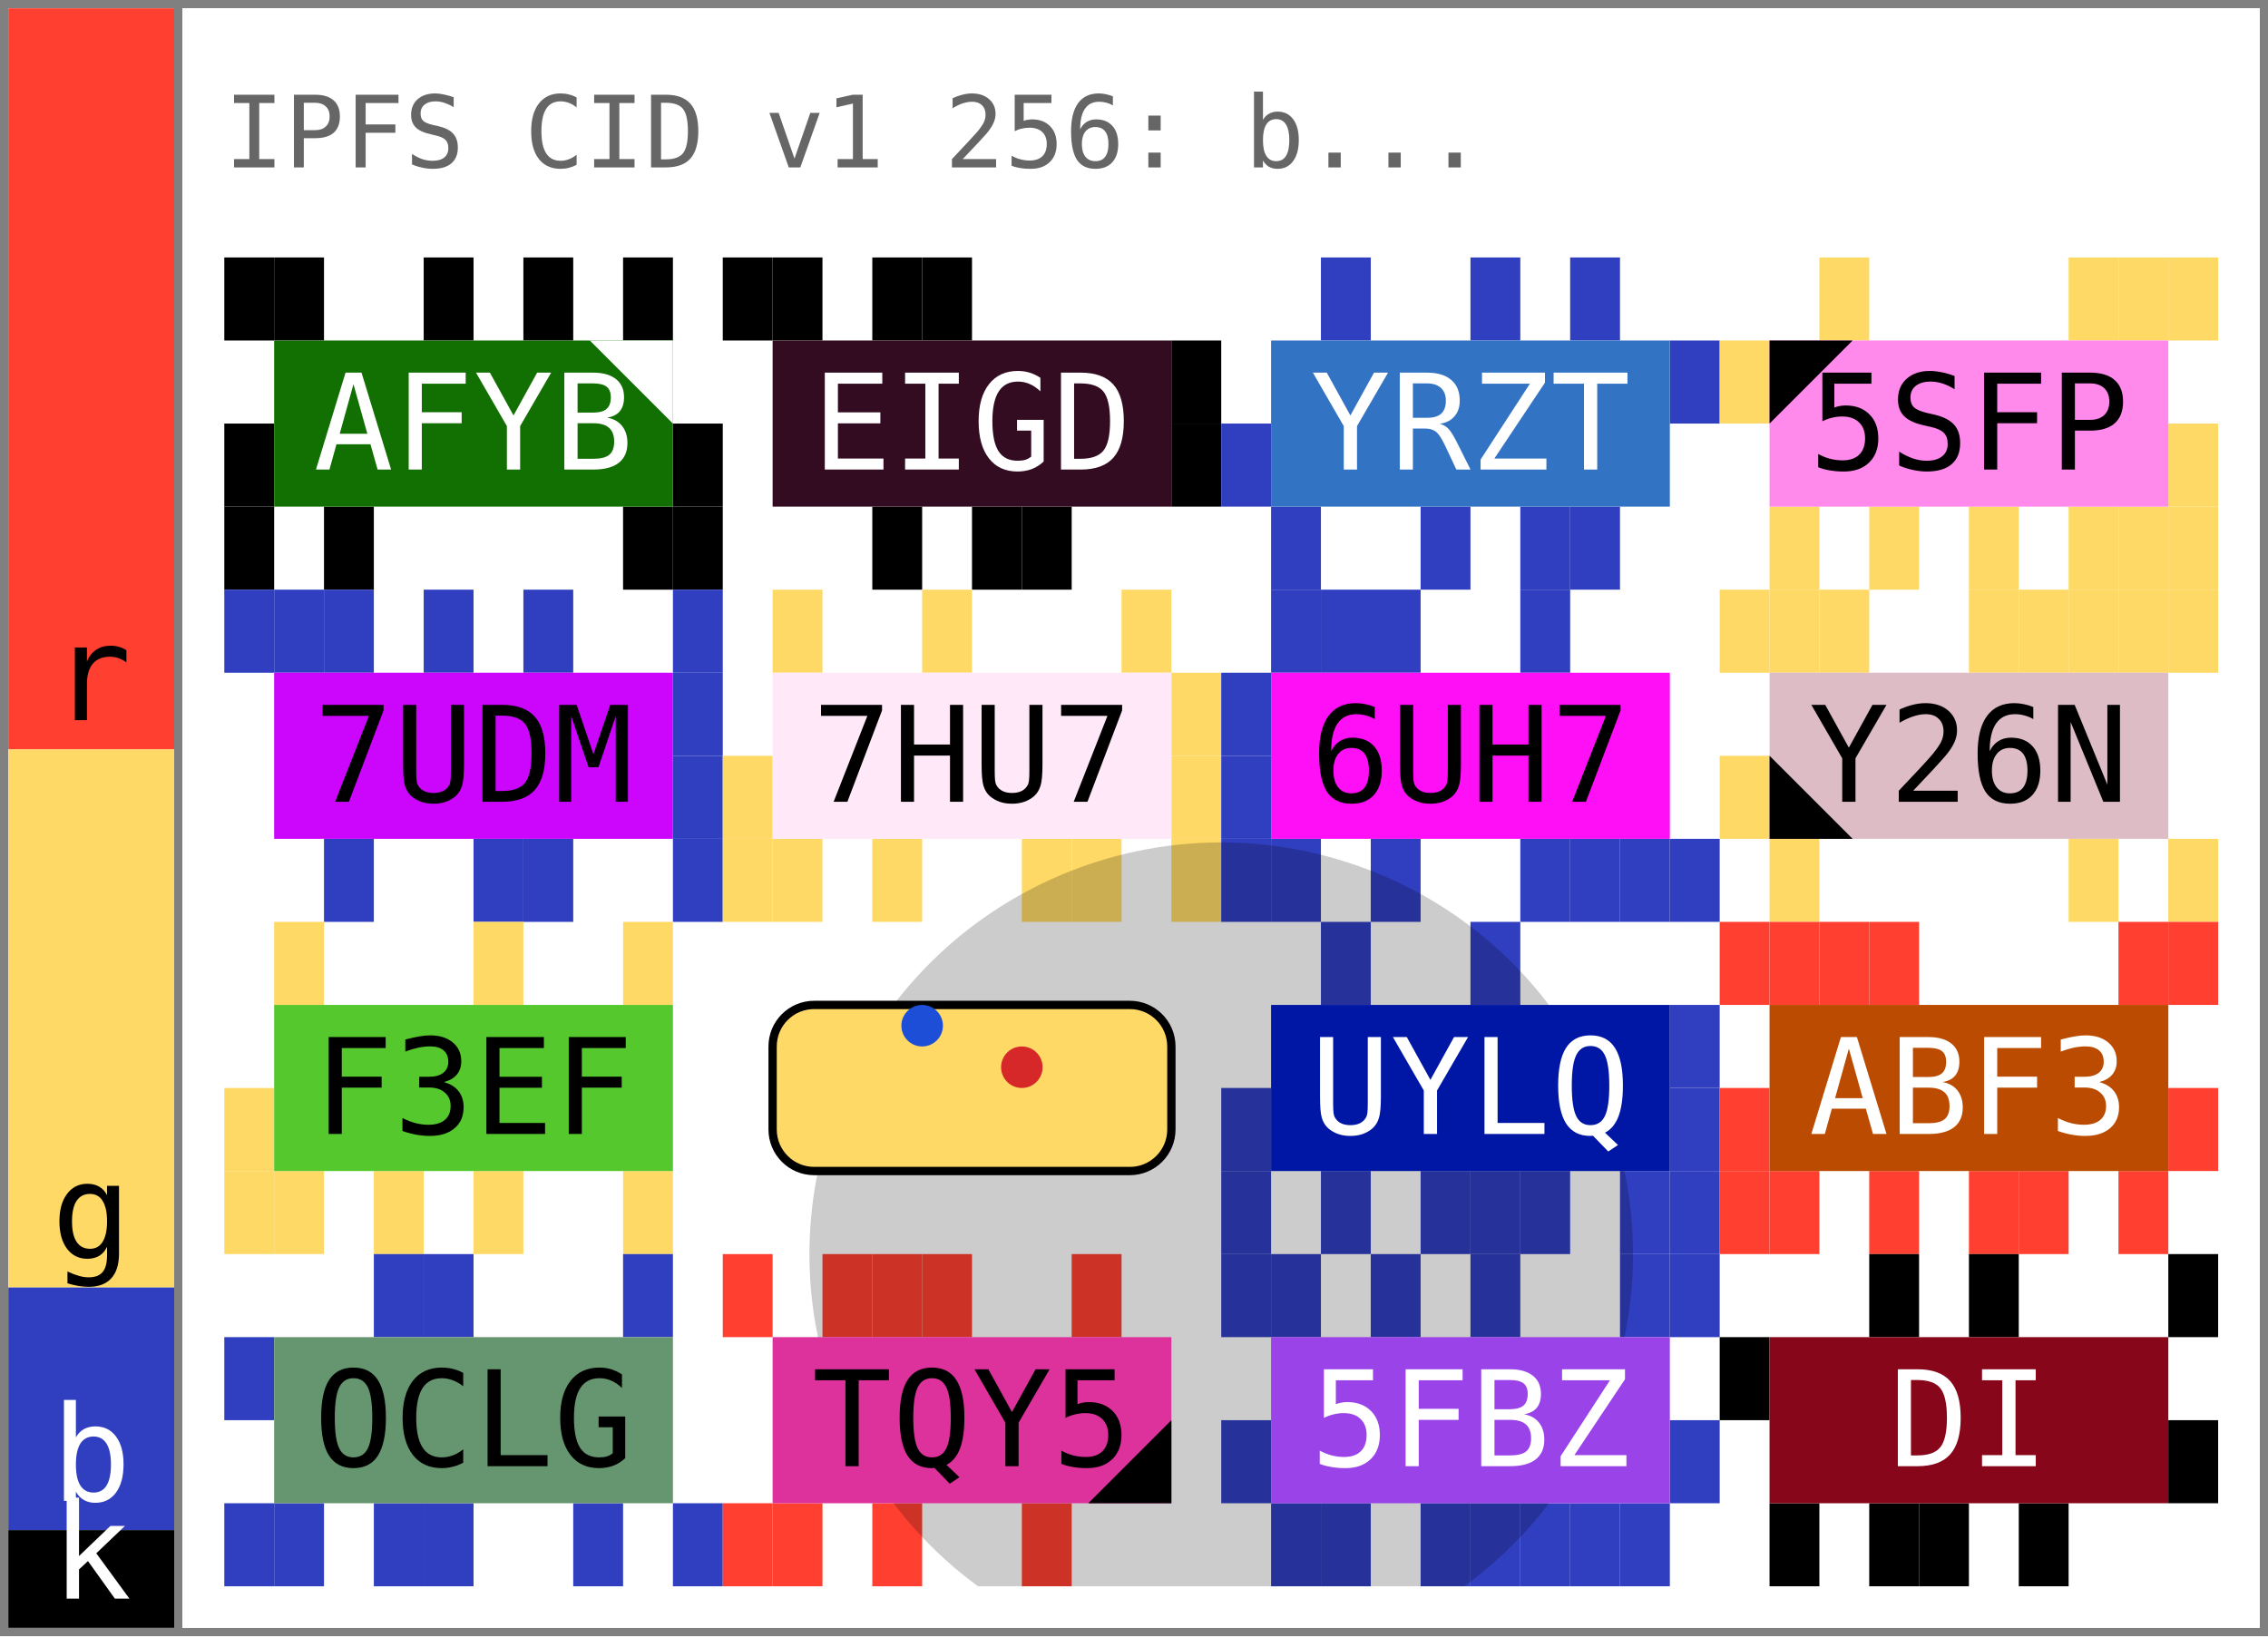
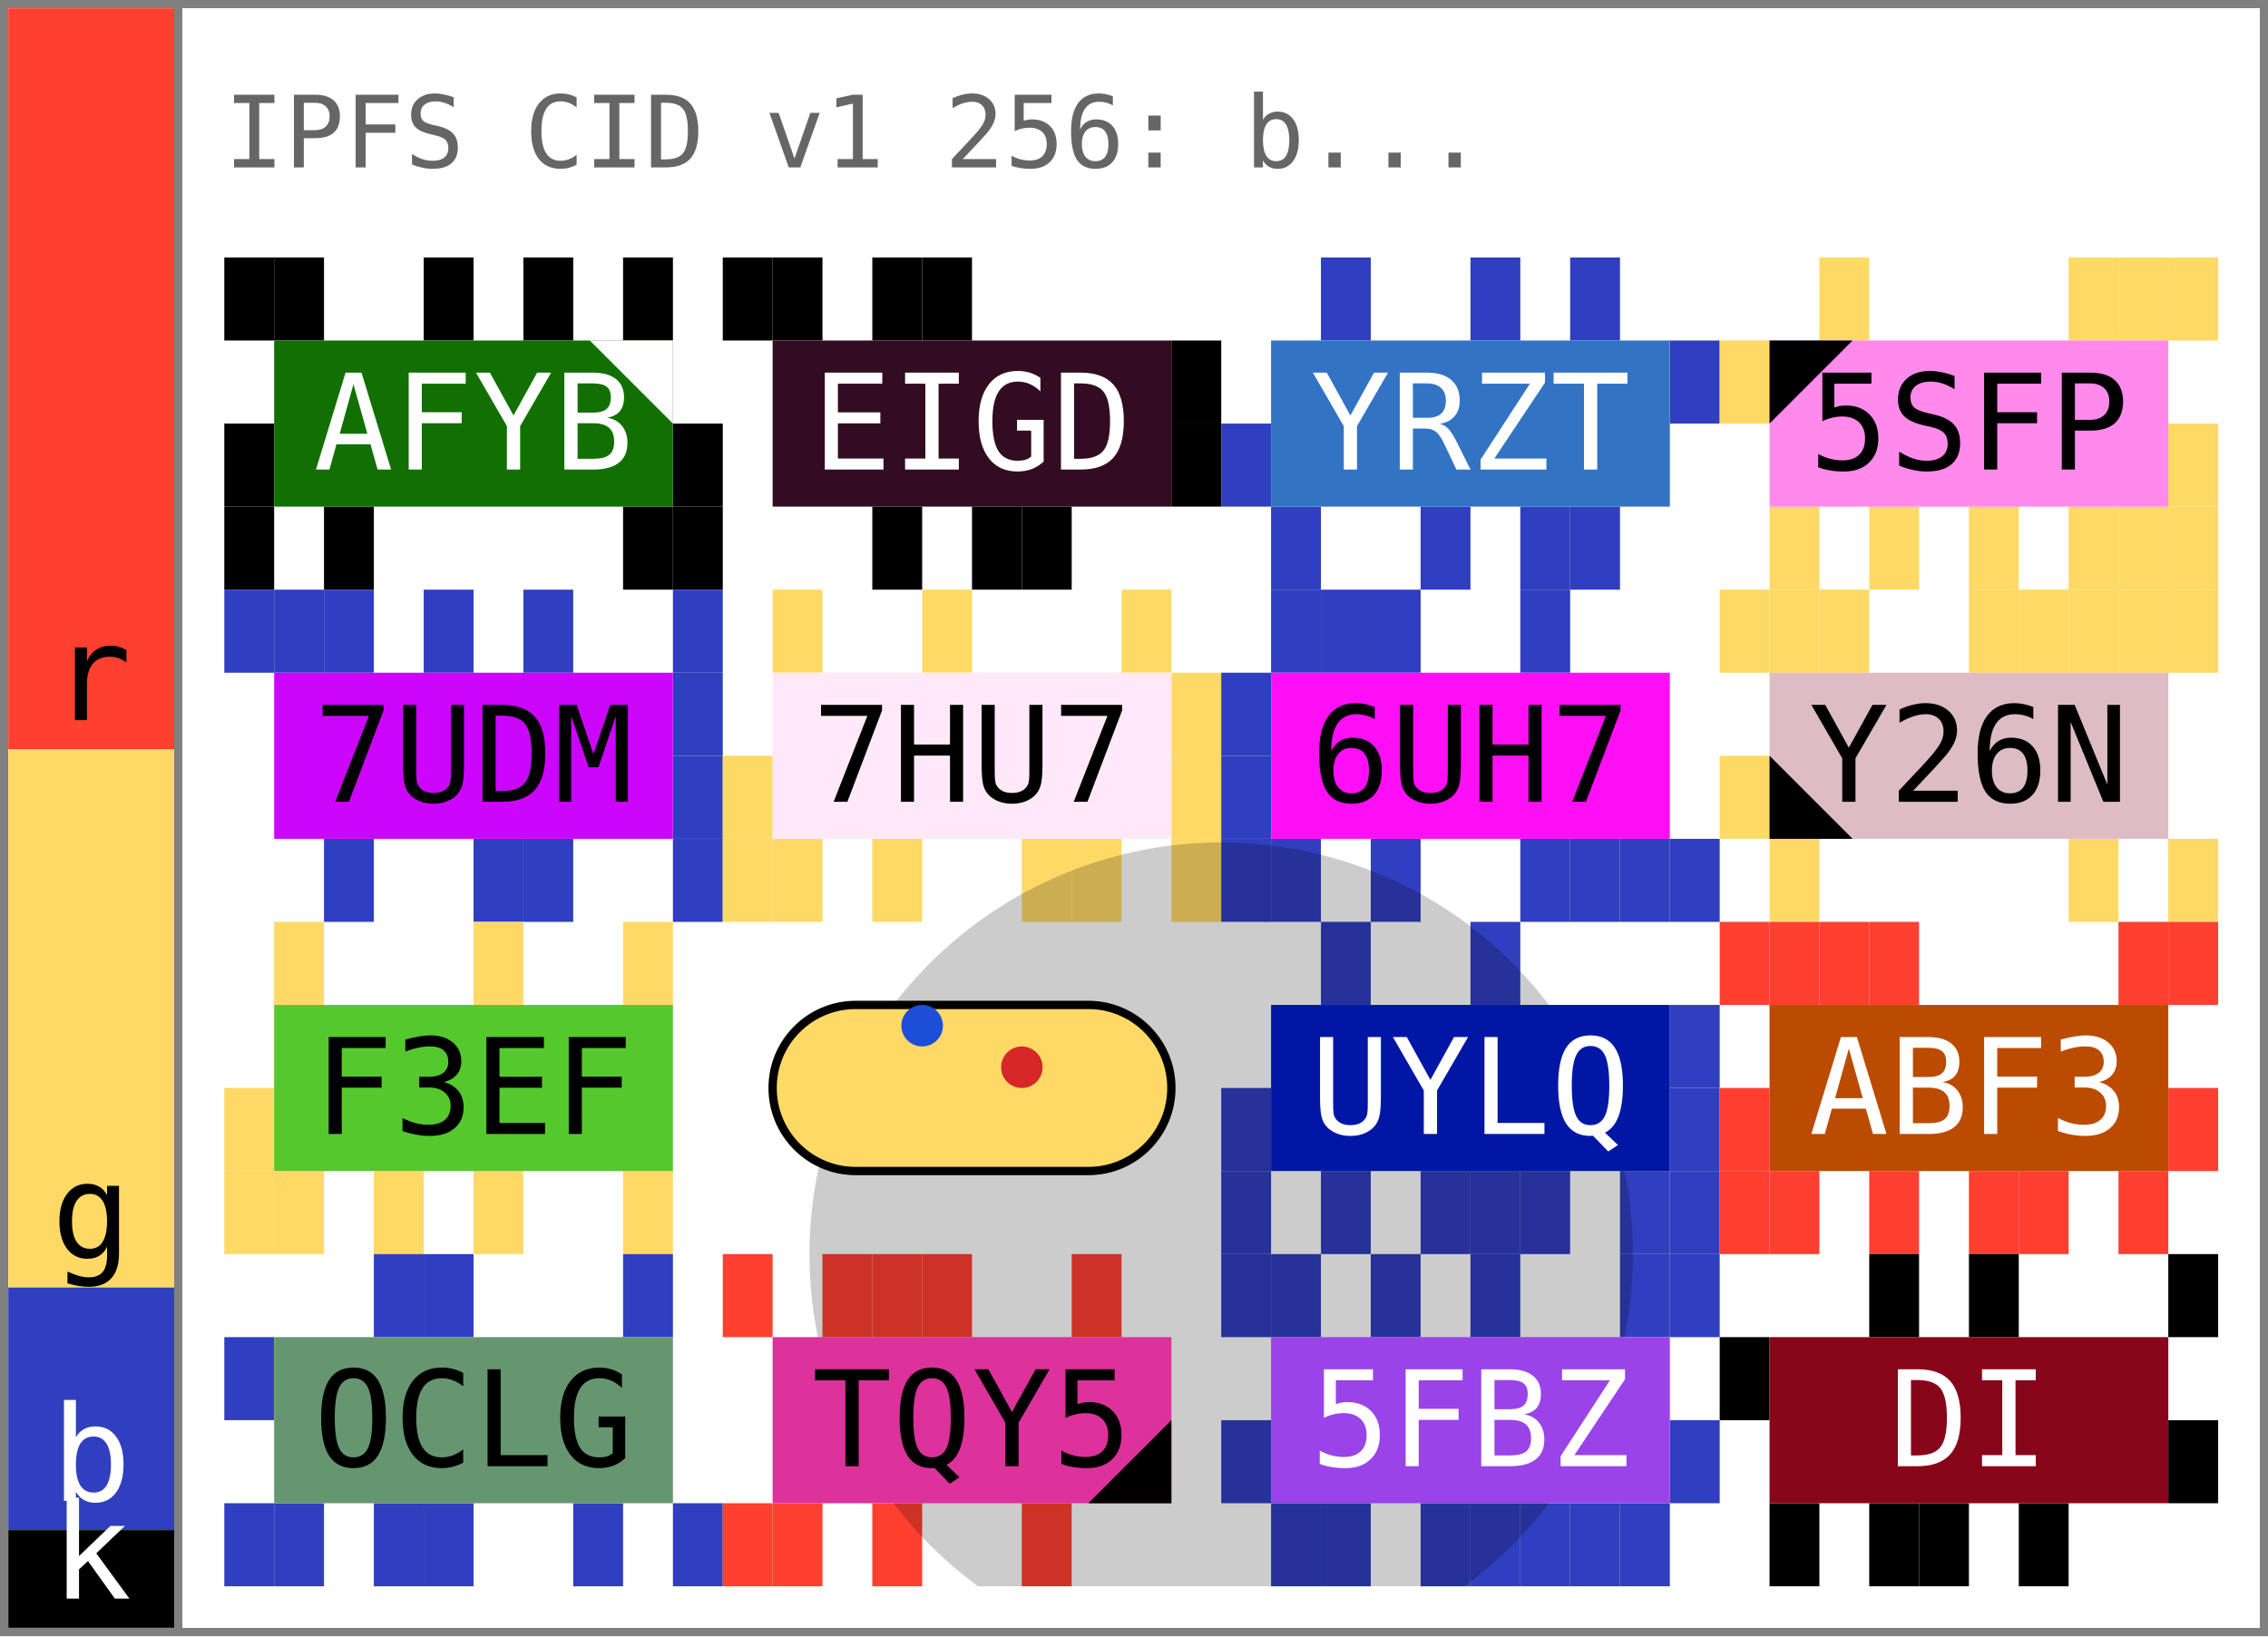
<svg xmlns="http://www.w3.org/2000/svg" width="273.0" height="197.0" viewBox="0 0 273.0 197.0" data-entviz-version="v6" data-entviz-lib="0.5.0" data-input-bytes="59" data-cols="4" data-rows="4">
  <defs>
    <clipPath id="grid-clip-683953058c1b52c4-4x4">
      <rect x="27.0" y="31.0" width="240.0" height="160.0" />
    </clipPath>
  </defs>
  <rect x="0" y="0" width="273.0" height="197.0" fill="#ffffff" />
  <g data-channel="grid">
    <rect x="27.0" y="31.0" width="240.0" height="160.0" fill="#ffffff" />
    <g>
      <rect x="27.0" y="31.0" width="6.0" height="10.0" fill="#000000" />
      <rect x="33.0" y="31.0" width="6.0" height="10.0" fill="#000000" />
      <rect x="51.0" y="31.0" width="6.0" height="10.0" fill="#000000" />
      <rect x="63.0" y="31.0" width="6.0" height="10.0" fill="#000000" />
      <rect x="75.0" y="31.0" width="6.0" height="10.0" fill="#000000" />
      <rect x="81.0" y="51.0" width="6.0" height="10.0" fill="#000000" />
      <rect x="81.0" y="61.0" width="6.0" height="10.0" fill="#000000" />
      <rect x="75.0" y="61.0" width="6.0" height="10.0" fill="#000000" />
      <rect x="39.0" y="61.0" width="6.0" height="10.0" fill="#000000" />
      <rect x="27.0" y="61.0" width="6.0" height="10.0" fill="#000000" />
      <rect x="27.0" y="51.0" width="6.0" height="10.0" fill="#000000" />
      <rect x="87.0" y="31.0" width="6.0" height="10.0" fill="#000000" />
      <rect x="93.0" y="31.0" width="6.0" height="10.0" fill="#000000" />
      <rect x="105.0" y="31.0" width="6.0" height="10.0" fill="#000000" />
      <rect x="111.0" y="31.0" width="6.0" height="10.0" fill="#000000" />
      <rect x="141.0" y="41.0" width="6.0" height="10.0" fill="#000000" />
      <rect x="141.0" y="51.0" width="6.0" height="10.0" fill="#000000" />
      <rect x="123.0" y="61.0" width="6.0" height="10.0" fill="#000000" />
      <rect x="117.0" y="61.0" width="6.0" height="10.0" fill="#000000" />
      <rect x="105.0" y="61.0" width="6.0" height="10.0" fill="#000000" />
      <rect x="159.0" y="31.0" width="6.0" height="10.0" fill="#2f3fbf" />
      <rect x="177.0" y="31.0" width="6.0" height="10.0" fill="#2f3fbf" />
      <rect x="189.0" y="31.0" width="6.0" height="10.0" fill="#2f3fbf" />
      <rect x="201.0" y="41.0" width="6.0" height="10.0" fill="#2f3fbf" />
      <rect x="189.0" y="61.0" width="6.0" height="10.0" fill="#2f3fbf" />
      <rect x="183.0" y="61.0" width="6.0" height="10.0" fill="#2f3fbf" />
      <rect x="171.0" y="61.0" width="6.0" height="10.0" fill="#2f3fbf" />
      <rect x="153.0" y="61.0" width="6.0" height="10.0" fill="#2f3fbf" />
      <rect x="147.0" y="51.0" width="6.0" height="10.0" fill="#2f3fbf" />
      <rect x="219.0" y="31.0" width="6.0" height="10.0" fill="#ffd966" />
      <rect x="249.0" y="31.0" width="6.0" height="10.0" fill="#ffd966" />
      <rect x="255.0" y="31.0" width="6.0" height="10.0" fill="#ffd966" />
      <rect x="261.0" y="31.0" width="6.0" height="10.0" fill="#ffd966" />
      <rect x="261.0" y="51.0" width="6.0" height="10.0" fill="#ffd966" />
      <rect x="261.0" y="61.0" width="6.0" height="10.0" fill="#ffd966" />
      <rect x="255.0" y="61.0" width="6.0" height="10.0" fill="#ffd966" />
      <rect x="249.0" y="61.0" width="6.0" height="10.0" fill="#ffd966" />
      <rect x="237.0" y="61.0" width="6.0" height="10.0" fill="#ffd966" />
      <rect x="225.0" y="61.0" width="6.0" height="10.0" fill="#ffd966" />
      <rect x="213.0" y="61.0" width="6.0" height="10.0" fill="#ffd966" />
      <rect x="207.0" y="41.0" width="6.0" height="10.0" fill="#ffd966" />
      <rect x="27.0" y="71.0" width="6.0" height="10.0" fill="#2f3fbf" />
      <rect x="33.0" y="71.0" width="6.0" height="10.0" fill="#2f3fbf" />
      <rect x="39.0" y="71.0" width="6.0" height="10.0" fill="#2f3fbf" />
      <rect x="51.0" y="71.0" width="6.0" height="10.0" fill="#2f3fbf" />
      <rect x="63.0" y="71.0" width="6.0" height="10.0" fill="#2f3fbf" />
      <rect x="81.0" y="71.0" width="6.0" height="10.0" fill="#2f3fbf" />
      <rect x="81.0" y="81.0" width="6.0" height="10.0" fill="#2f3fbf" />
      <rect x="81.0" y="91.0" width="6.0" height="10.0" fill="#2f3fbf" />
      <rect x="81.0" y="101.0" width="6.0" height="10.0" fill="#2f3fbf" />
      <rect x="63.0" y="101.0" width="6.0" height="10.0" fill="#2f3fbf" />
      <rect x="57.0" y="101.0" width="6.0" height="10.0" fill="#2f3fbf" />
      <rect x="39.0" y="101.0" width="6.0" height="10.0" fill="#2f3fbf" />
      <rect x="93.0" y="71.0" width="6.0" height="10.0" fill="#ffd966" />
      <rect x="111.0" y="71.0" width="6.0" height="10.0" fill="#ffd966" />
      <rect x="135.0" y="71.0" width="6.0" height="10.0" fill="#ffd966" />
      <rect x="141.0" y="81.0" width="6.0" height="10.0" fill="#ffd966" />
      <rect x="141.0" y="91.0" width="6.0" height="10.0" fill="#ffd966" />
      <rect x="141.0" y="101.0" width="6.0" height="10.0" fill="#ffd966" />
      <rect x="129.0" y="101.0" width="6.0" height="10.0" fill="#ffd966" />
      <rect x="123.0" y="101.0" width="6.0" height="10.0" fill="#ffd966" />
      <rect x="105.0" y="101.0" width="6.0" height="10.0" fill="#ffd966" />
      <rect x="93.0" y="101.0" width="6.0" height="10.0" fill="#ffd966" />
      <rect x="87.0" y="101.0" width="6.0" height="10.0" fill="#ffd966" />
      <rect x="87.0" y="91.0" width="6.0" height="10.0" fill="#ffd966" />
      <rect x="153.0" y="71.0" width="6.0" height="10.0" fill="#2f3fbf" />
      <rect x="159.0" y="71.0" width="6.0" height="10.0" fill="#2f3fbf" />
      <rect x="165.0" y="71.0" width="6.0" height="10.0" fill="#2f3fbf" />
      <rect x="183.0" y="71.0" width="6.0" height="10.0" fill="#2f3fbf" />
      <rect x="201.0" y="101.0" width="6.0" height="10.0" fill="#2f3fbf" />
      <rect x="195.0" y="101.0" width="6.0" height="10.0" fill="#2f3fbf" />
      <rect x="189.0" y="101.0" width="6.0" height="10.0" fill="#2f3fbf" />
      <rect x="183.0" y="101.0" width="6.0" height="10.0" fill="#2f3fbf" />
      <rect x="165.0" y="101.0" width="6.0" height="10.0" fill="#2f3fbf" />
      <rect x="153.0" y="101.0" width="6.0" height="10.0" fill="#2f3fbf" />
      <rect x="147.0" y="101.0" width="6.0" height="10.0" fill="#2f3fbf" />
      <rect x="147.0" y="91.0" width="6.0" height="10.0" fill="#2f3fbf" />
      <rect x="147.0" y="81.0" width="6.0" height="10.0" fill="#2f3fbf" />
      <rect x="207.0" y="71.0" width="6.0" height="10.0" fill="#ffd966" />
      <rect x="213.0" y="71.0" width="6.0" height="10.0" fill="#ffd966" />
      <rect x="219.0" y="71.0" width="6.0" height="10.0" fill="#ffd966" />
      <rect x="237.0" y="71.0" width="6.0" height="10.0" fill="#ffd966" />
      <rect x="243.0" y="71.0" width="6.0" height="10.0" fill="#ffd966" />
      <rect x="249.0" y="71.0" width="6.0" height="10.0" fill="#ffd966" />
      <rect x="255.0" y="71.0" width="6.0" height="10.0" fill="#ffd966" />
      <rect x="261.0" y="71.0" width="6.0" height="10.0" fill="#ffd966" />
      <rect x="261.0" y="101.0" width="6.0" height="10.0" fill="#ffd966" />
      <rect x="249.0" y="101.0" width="6.0" height="10.0" fill="#ffd966" />
      <rect x="213.0" y="101.0" width="6.0" height="10.0" fill="#ffd966" />
      <rect x="207.0" y="91.0" width="6.0" height="10.0" fill="#ffd966" />
      <rect x="33.0" y="111.0" width="6.0" height="10.0" fill="#ffd966" />
      <rect x="57.0" y="111.0" width="6.0" height="10.0" fill="#ffd966" />
      <rect x="75.0" y="111.0" width="6.0" height="10.0" fill="#ffd966" />
      <rect x="75.0" y="141.0" width="6.0" height="10.0" fill="#ffd966" />
      <rect x="57.0" y="141.0" width="6.0" height="10.0" fill="#ffd966" />
      <rect x="45.0" y="141.0" width="6.0" height="10.0" fill="#ffd966" />
      <rect x="33.0" y="141.0" width="6.0" height="10.0" fill="#ffd966" />
      <rect x="27.0" y="141.0" width="6.0" height="10.0" fill="#ffd966" />
      <rect x="27.0" y="131.0" width="6.0" height="10.0" fill="#ffd966" />
      <rect x="159.0" y="111.0" width="6.0" height="10.0" fill="#2f3fbf" />
      <rect x="177.0" y="111.0" width="6.0" height="10.0" fill="#2f3fbf" />
      <rect x="201.0" y="121.0" width="6.0" height="10.0" fill="#2f3fbf" />
      <rect x="201.0" y="131.0" width="6.0" height="10.0" fill="#2f3fbf" />
      <rect x="201.0" y="141.0" width="6.0" height="10.0" fill="#2f3fbf" />
      <rect x="195.0" y="141.0" width="6.0" height="10.0" fill="#2f3fbf" />
      <rect x="183.0" y="141.0" width="6.0" height="10.0" fill="#2f3fbf" />
      <rect x="177.0" y="141.0" width="6.0" height="10.0" fill="#2f3fbf" />
      <rect x="171.0" y="141.0" width="6.0" height="10.0" fill="#2f3fbf" />
      <rect x="159.0" y="141.0" width="6.0" height="10.0" fill="#2f3fbf" />
      <rect x="147.0" y="141.0" width="6.0" height="10.0" fill="#2f3fbf" />
      <rect x="147.0" y="131.0" width="6.0" height="10.0" fill="#2f3fbf" />
      <rect x="207.0" y="111.0" width="6.0" height="10.0" fill="#ff3f2f" />
      <rect x="213.0" y="111.0" width="6.0" height="10.0" fill="#ff3f2f" />
      <rect x="219.0" y="111.0" width="6.0" height="10.0" fill="#ff3f2f" />
      <rect x="225.0" y="111.0" width="6.0" height="10.0" fill="#ff3f2f" />
      <rect x="255.0" y="111.0" width="6.0" height="10.0" fill="#ff3f2f" />
      <rect x="261.0" y="111.0" width="6.0" height="10.0" fill="#ff3f2f" />
      <rect x="261.0" y="131.0" width="6.0" height="10.0" fill="#ff3f2f" />
      <rect x="255.0" y="141.0" width="6.0" height="10.0" fill="#ff3f2f" />
      <rect x="243.0" y="141.0" width="6.0" height="10.0" fill="#ff3f2f" />
      <rect x="237.0" y="141.0" width="6.0" height="10.0" fill="#ff3f2f" />
      <rect x="225.0" y="141.0" width="6.0" height="10.0" fill="#ff3f2f" />
      <rect x="213.0" y="141.0" width="6.0" height="10.0" fill="#ff3f2f" />
      <rect x="207.0" y="141.0" width="6.0" height="10.0" fill="#ff3f2f" />
      <rect x="207.0" y="131.0" width="6.0" height="10.0" fill="#ff3f2f" />
      <rect x="45.0" y="151.0" width="6.0" height="10.0" fill="#2f3fbf" />
      <rect x="51.0" y="151.0" width="6.0" height="10.0" fill="#2f3fbf" />
      <rect x="75.0" y="151.0" width="6.0" height="10.0" fill="#2f3fbf" />
      <rect x="81.0" y="181.0" width="6.0" height="10.0" fill="#2f3fbf" />
      <rect x="69.0" y="181.0" width="6.0" height="10.0" fill="#2f3fbf" />
      <rect x="51.0" y="181.0" width="6.0" height="10.0" fill="#2f3fbf" />
      <rect x="45.0" y="181.0" width="6.0" height="10.0" fill="#2f3fbf" />
      <rect x="33.0" y="181.0" width="6.0" height="10.0" fill="#2f3fbf" />
      <rect x="27.0" y="181.0" width="6.0" height="10.0" fill="#2f3fbf" />
      <rect x="27.0" y="161.0" width="6.0" height="10.0" fill="#2f3fbf" />
      <rect x="87.0" y="151.0" width="6.0" height="10.0" fill="#ff3f2f" />
      <rect x="99.0" y="151.0" width="6.0" height="10.0" fill="#ff3f2f" />
      <rect x="105.0" y="151.0" width="6.0" height="10.0" fill="#ff3f2f" />
      <rect x="111.0" y="151.0" width="6.0" height="10.0" fill="#ff3f2f" />
      <rect x="129.0" y="151.0" width="6.0" height="10.0" fill="#ff3f2f" />
      <rect x="123.0" y="181.0" width="6.0" height="10.0" fill="#ff3f2f" />
      <rect x="105.0" y="181.0" width="6.0" height="10.0" fill="#ff3f2f" />
      <rect x="93.0" y="181.0" width="6.0" height="10.0" fill="#ff3f2f" />
      <rect x="87.0" y="181.0" width="6.0" height="10.0" fill="#ff3f2f" />
      <rect x="147.0" y="151.0" width="6.0" height="10.0" fill="#2f3fbf" />
      <rect x="153.0" y="151.0" width="6.0" height="10.0" fill="#2f3fbf" />
      <rect x="165.0" y="151.0" width="6.0" height="10.0" fill="#2f3fbf" />
      <rect x="177.0" y="151.0" width="6.0" height="10.0" fill="#2f3fbf" />
      <rect x="195.0" y="151.0" width="6.0" height="10.0" fill="#2f3fbf" />
      <rect x="201.0" y="151.0" width="6.0" height="10.0" fill="#2f3fbf" />
      <rect x="201.0" y="171.0" width="6.0" height="10.0" fill="#2f3fbf" />
      <rect x="195.0" y="181.0" width="6.0" height="10.0" fill="#2f3fbf" />
      <rect x="189.0" y="181.0" width="6.0" height="10.0" fill="#2f3fbf" />
      <rect x="183.0" y="181.0" width="6.0" height="10.0" fill="#2f3fbf" />
      <rect x="177.0" y="181.0" width="6.0" height="10.0" fill="#2f3fbf" />
      <rect x="171.0" y="181.0" width="6.0" height="10.0" fill="#2f3fbf" />
      <rect x="159.0" y="181.0" width="6.0" height="10.0" fill="#2f3fbf" />
      <rect x="153.0" y="181.0" width="6.0" height="10.0" fill="#2f3fbf" />
      <rect x="147.0" y="171.0" width="6.0" height="10.0" fill="#2f3fbf" />
      <rect x="225.0" y="151.0" width="6.0" height="10.0" fill="#000000" />
      <rect x="237.0" y="151.0" width="6.0" height="10.0" fill="#000000" />
      <rect x="261.0" y="151.0" width="6.0" height="10.0" fill="#000000" />
      <rect x="261.0" y="171.0" width="6.0" height="10.0" fill="#000000" />
      <rect x="243.0" y="181.0" width="6.0" height="10.0" fill="#000000" />
      <rect x="231.0" y="181.0" width="6.0" height="10.0" fill="#000000" />
      <rect x="225.0" y="181.0" width="6.0" height="10.0" fill="#000000" />
      <rect x="213.0" y="181.0" width="6.0" height="10.0" fill="#000000" />
      <rect x="207.0" y="161.0" width="6.0" height="10.0" fill="#000000" />
    </g>
    <g clip-path="url(#grid-clip-683953058c1b52c4-4x4)" data-channel="ellipse" data-ellipse-anchor-x="147.0" data-ellipse-anchor-y="151.0" data-ellipse-rx="49.55404322555325" data-ellipse-ry="49.55404322555325" data-ellipse-rotation-deg="108.0">
      <ellipse cx="147.0" cy="151.0" rx="49.554" ry="49.554" transform="rotate(108.0 147.0 151.0)" fill="#000000" fill-opacity="0.2" />
    </g>
    <g>
      <g data-channel="cell" data-cell-index="0" data-cell-row="0" data-cell-col="0" data-cell-quartile="2">
        <rect x="33.0" y="41.0" width="48.0" height="20.0" fill="#117001" />
        <text x="57.0" y="51.0" fill="#ffffff" style="font-family: &quot;JetBrains Mono&quot;, &quot;Menlo&quot;, &quot;Consolas&quot;, &quot;DejaVu Sans Mono&quot;, &quot;Liberation Mono&quot;, &quot;Roboto Mono&quot;, &quot;Noto Sans Mono&quot;, monospace; font-size: 16.0px;" text-anchor="middle" dominant-baseline="central">AFYB</text>
        <polygon points="81.0,41.0 71.0,41.0 81.0,51.0" fill="#ffffff" />
      </g>
      <g data-channel="cell" data-cell-index="1" data-cell-row="0" data-cell-col="1">
        <rect x="93.0" y="41.0" width="48.0" height="20.0" fill="#330c22" />
        <text x="117.0" y="51.0" fill="#ffffff" style="font-family: &quot;JetBrains Mono&quot;, &quot;Menlo&quot;, &quot;Consolas&quot;, &quot;DejaVu Sans Mono&quot;, &quot;Liberation Mono&quot;, &quot;Roboto Mono&quot;, &quot;Noto Sans Mono&quot;, monospace; font-size: 16.0px;" text-anchor="middle" dominant-baseline="central">EIGD</text>
      </g>
      <g data-channel="cell" data-cell-index="2" data-cell-row="0" data-cell-col="2">
        <rect x="153.0" y="41.0" width="48.0" height="20.0" fill="#3373c4" />
        <text x="177.0" y="51.0" fill="#ffffff" style="font-family: &quot;JetBrains Mono&quot;, &quot;Menlo&quot;, &quot;Consolas&quot;, &quot;DejaVu Sans Mono&quot;, &quot;Liberation Mono&quot;, &quot;Roboto Mono&quot;, &quot;Noto Sans Mono&quot;, monospace; font-size: 16.0px;" text-anchor="middle" dominant-baseline="central">YRZT</text>
      </g>
      <g data-channel="cell" data-cell-index="3" data-cell-row="0" data-cell-col="3" data-cell-quartile="1">
        <rect x="213.0" y="41.0" width="48.0" height="20.0" fill="#ff8aec" />
        <text x="237.0" y="51.0" fill="#000000" style="font-family: &quot;JetBrains Mono&quot;, &quot;Menlo&quot;, &quot;Consolas&quot;, &quot;DejaVu Sans Mono&quot;, &quot;Liberation Mono&quot;, &quot;Roboto Mono&quot;, &quot;Noto Sans Mono&quot;, monospace; font-size: 16.0px;" text-anchor="middle" dominant-baseline="central">5SFP</text>
        <polygon points="213.0,41.0 223.0,41.0 213.0,51.0" fill="#000000" />
      </g>
      <g data-channel="cell" data-cell-index="4" data-cell-row="1" data-cell-col="0">
        <rect x="33.0" y="81.0" width="48.0" height="20.0" fill="#cc06fd" />
        <text x="57.0" y="91.0" fill="#000000" style="font-family: &quot;JetBrains Mono&quot;, &quot;Menlo&quot;, &quot;Consolas&quot;, &quot;DejaVu Sans Mono&quot;, &quot;Liberation Mono&quot;, &quot;Roboto Mono&quot;, &quot;Noto Sans Mono&quot;, monospace; font-size: 16.0px;" text-anchor="middle" dominant-baseline="central">7UDM</text>
      </g>
      <g data-channel="cell" data-cell-index="5" data-cell-row="1" data-cell-col="1">
        <rect x="93.0" y="81.0" width="48.0" height="20.0" fill="#ffe9f9" />
        <text x="117.0" y="91.0" fill="#000000" style="font-family: &quot;JetBrains Mono&quot;, &quot;Menlo&quot;, &quot;Consolas&quot;, &quot;DejaVu Sans Mono&quot;, &quot;Liberation Mono&quot;, &quot;Roboto Mono&quot;, &quot;Noto Sans Mono&quot;, monospace; font-size: 16.0px;" text-anchor="middle" dominant-baseline="central">7HU7</text>
      </g>
      <g data-channel="cell" data-cell-index="6" data-cell-row="1" data-cell-col="2">
        <rect x="153.0" y="81.0" width="48.0" height="20.0" fill="#ff0ff5" />
        <text x="177.0" y="91.0" fill="#000000" style="font-family: &quot;JetBrains Mono&quot;, &quot;Menlo&quot;, &quot;Consolas&quot;, &quot;DejaVu Sans Mono&quot;, &quot;Liberation Mono&quot;, &quot;Roboto Mono&quot;, &quot;Noto Sans Mono&quot;, monospace; font-size: 16.0px;" text-anchor="middle" dominant-baseline="central">6UH7</text>
      </g>
      <g data-channel="cell" data-cell-index="7" data-cell-row="1" data-cell-col="3" data-cell-quartile="4">
        <rect x="213.0" y="81.0" width="48.0" height="20.0" fill="#ddbcc6" />
        <text x="237.0" y="91.0" fill="#000000" style="font-family: &quot;JetBrains Mono&quot;, &quot;Menlo&quot;, &quot;Consolas&quot;, &quot;DejaVu Sans Mono&quot;, &quot;Liberation Mono&quot;, &quot;Roboto Mono&quot;, &quot;Noto Sans Mono&quot;, monospace; font-size: 16.0px;" text-anchor="middle" dominant-baseline="central">Y26N</text>
        <polygon points="213.0,101.0 213.0,91.0 223.0,101.0" fill="#000000" />
      </g>
      <g data-channel="cell" data-cell-index="8" data-cell-row="2" data-cell-col="0">
        <rect x="33.0" y="121.0" width="48.0" height="20.0" fill="#55c82e" />
        <text x="57.0" y="131.0" fill="#000000" style="font-family: &quot;JetBrains Mono&quot;, &quot;Menlo&quot;, &quot;Consolas&quot;, &quot;DejaVu Sans Mono&quot;, &quot;Liberation Mono&quot;, &quot;Roboto Mono&quot;, &quot;Noto Sans Mono&quot;, monospace; font-size: 16.0px;" text-anchor="middle" dominant-baseline="central">F3EF</text>
      </g>
      <g data-channel="cell" data-cell-index="9" data-cell-row="2" data-cell-col="1" data-cell-blank="true" data-cell-blank-map="true">
-         <rect x="93.0" y="121.0" width="48.0" height="20.0" rx="5.0" ry="5.0" fill="#ffd966" stroke="#000000" stroke-width="1" />
+         <rect x="93.0" y="121.0" width="48.0" height="20.0" rx="10.0" ry="10.0" fill="#ffd966" stroke="#000000" stroke-width="1" />
        <circle cx="123.0" cy="128.5" r="2.5" fill="#d62828" data-blank-map-max="true" />
        <circle cx="111.0" cy="123.5" r="2.5" fill="#1d4ed8" data-blank-map-min="true" />
      </g>
      <g data-channel="cell" data-cell-index="10" data-cell-row="2" data-cell-col="2">
        <rect x="153.0" y="121.0" width="48.0" height="20.0" fill="#0017a6" />
        <text x="177.0" y="131.0" fill="#ffffff" style="font-family: &quot;JetBrains Mono&quot;, &quot;Menlo&quot;, &quot;Consolas&quot;, &quot;DejaVu Sans Mono&quot;, &quot;Liberation Mono&quot;, &quot;Roboto Mono&quot;, &quot;Noto Sans Mono&quot;, monospace; font-size: 16.0px;" text-anchor="middle" dominant-baseline="central">UYLQ</text>
      </g>
      <g data-channel="cell" data-cell-index="11" data-cell-row="2" data-cell-col="3">
        <rect x="213.0" y="121.0" width="48.0" height="20.0" fill="#bb4b00" />
        <text x="237.0" y="131.0" fill="#ffffff" style="font-family: &quot;JetBrains Mono&quot;, &quot;Menlo&quot;, &quot;Consolas&quot;, &quot;DejaVu Sans Mono&quot;, &quot;Liberation Mono&quot;, &quot;Roboto Mono&quot;, &quot;Noto Sans Mono&quot;, monospace; font-size: 16.0px;" text-anchor="middle" dominant-baseline="central">ABF3</text>
      </g>
      <g data-channel="cell" data-cell-index="12" data-cell-row="3" data-cell-col="0">
        <rect x="33.0" y="161.0" width="48.0" height="20.0" fill="#669670" />
        <text x="57.0" y="171.0" fill="#000000" style="font-family: &quot;JetBrains Mono&quot;, &quot;Menlo&quot;, &quot;Consolas&quot;, &quot;DejaVu Sans Mono&quot;, &quot;Liberation Mono&quot;, &quot;Roboto Mono&quot;, &quot;Noto Sans Mono&quot;, monospace; font-size: 16.0px;" text-anchor="middle" dominant-baseline="central">OCLG</text>
      </g>
      <g data-channel="cell" data-cell-index="13" data-cell-row="3" data-cell-col="1" data-cell-quartile="3">
        <rect x="93.0" y="161.0" width="48.0" height="20.0" fill="#dd319c" />
        <text x="117.0" y="171.0" fill="#000000" style="font-family: &quot;JetBrains Mono&quot;, &quot;Menlo&quot;, &quot;Consolas&quot;, &quot;DejaVu Sans Mono&quot;, &quot;Liberation Mono&quot;, &quot;Roboto Mono&quot;, &quot;Noto Sans Mono&quot;, monospace; font-size: 16.0px;" text-anchor="middle" dominant-baseline="central">TQY5</text>
        <polygon points="141.0,181.0 141.0,171.0 131.0,181.0" fill="#000000" />
      </g>
      <g data-channel="cell" data-cell-index="14" data-cell-row="3" data-cell-col="2">
        <rect x="153.0" y="161.0" width="48.0" height="20.0" fill="#9943e9" />
        <text x="177.0" y="171.0" fill="#ffffff" style="font-family: &quot;JetBrains Mono&quot;, &quot;Menlo&quot;, &quot;Consolas&quot;, &quot;DejaVu Sans Mono&quot;, &quot;Liberation Mono&quot;, &quot;Roboto Mono&quot;, &quot;Noto Sans Mono&quot;, monospace; font-size: 16.0px;" text-anchor="middle" dominant-baseline="central">5FBZ</text>
      </g>
      <g data-channel="cell" data-cell-index="15" data-cell-row="3" data-cell-col="3">
        <rect x="213.0" y="161.0" width="48.0" height="20.0" fill="#88061a" />
        <text x="237.0" y="171.0" fill="#ffffff" style="font-family: &quot;JetBrains Mono&quot;, &quot;Menlo&quot;, &quot;Consolas&quot;, &quot;DejaVu Sans Mono&quot;, &quot;Liberation Mono&quot;, &quot;Roboto Mono&quot;, &quot;Noto Sans Mono&quot;, monospace; font-size: 16.0px;" text-anchor="middle" dominant-baseline="central">DI</text>
      </g>
    </g>
  </g>
  <g data-channel="color-bar">
    <g data-color-bar-rank="0" data-color-bar-band="R">
      <rect x="1" y="1" width="20.0" height="89.236" fill="#ff3f2f" />
      <text x="11.0" y="86.716" fill="#000000" style="font-family: &quot;JetBrains Mono&quot;, &quot;Menlo&quot;, &quot;Consolas&quot;, &quot;DejaVu Sans Mono&quot;, &quot;Liberation Mono&quot;, &quot;Roboto Mono&quot;, &quot;Noto Sans Mono&quot;, monospace; font-size: 16.0px;" text-anchor="middle" data-color-bar-letter="true">r</text>
    </g>
    <g data-color-bar-rank="1" data-color-bar-band="G">
      <rect x="1" y="90.236" width="20.0" height="64.788" fill="#ffd966" />
      <text x="11.0" y="151.504" fill="#000000" style="font-family: &quot;JetBrains Mono&quot;, &quot;Menlo&quot;, &quot;Consolas&quot;, &quot;DejaVu Sans Mono&quot;, &quot;Liberation Mono&quot;, &quot;Roboto Mono&quot;, &quot;Noto Sans Mono&quot;, monospace; font-size: 16.0px;" text-anchor="middle" data-color-bar-letter="true">g</text>
    </g>
    <g data-color-bar-rank="2" data-color-bar-band="B">
      <rect x="1" y="155.024" width="20.0" height="29.213" fill="#2f3fbf" />
      <text x="11.0" y="180.716" fill="#ffffff" style="font-family: &quot;JetBrains Mono&quot;, &quot;Menlo&quot;, &quot;Consolas&quot;, &quot;DejaVu Sans Mono&quot;, &quot;Liberation Mono&quot;, &quot;Roboto Mono&quot;, &quot;Noto Sans Mono&quot;, monospace; font-size: 16.0px;" text-anchor="middle" data-color-bar-letter="true">b</text>
    </g>
    <g data-color-bar-rank="3" data-color-bar-band="K">
      <rect x="1" y="184.236" width="20.0" height="11.764" fill="#000000" />
      <text x="11.0" y="192.48" fill="#ffffff" style="font-family: &quot;JetBrains Mono&quot;, &quot;Menlo&quot;, &quot;Consolas&quot;, &quot;DejaVu Sans Mono&quot;, &quot;Liberation Mono&quot;, &quot;Roboto Mono&quot;, &quot;Noto Sans Mono&quot;, monospace; font-size: 16.0px;" text-anchor="middle" data-color-bar-letter="true">k</text>
    </g>
  </g>
  <g data-channel="label-top">
    <text x="27.0" y="16.0" fill="#666666" style="font-family: &quot;JetBrains Mono&quot;, &quot;Menlo&quot;, &quot;Consolas&quot;, &quot;DejaVu Sans Mono&quot;, &quot;Liberation Mono&quot;, &quot;Roboto Mono&quot;, &quot;Noto Sans Mono&quot;, monospace; font-size: 12.0px;" dominant-baseline="central">IPFS CID v1 256: b...</text>
  </g>
  <line x1="0" y1="0.5" x2="273.0" y2="0.5" stroke="#808080" stroke-width="1" shape-rendering="crispEdges" />
  <line x1="272.5" y1="0" x2="272.5" y2="197.0" stroke="#808080" stroke-width="1" shape-rendering="crispEdges" />
  <line x1="0" y1="196.5" x2="273.0" y2="196.5" stroke="#808080" stroke-width="1" shape-rendering="crispEdges" />
  <line x1="0.5" y1="0" x2="0.5" y2="197.0" stroke="#808080" stroke-width="1" shape-rendering="crispEdges" />
  <line x1="21.5" y1="0" x2="21.5" y2="197.0" stroke="#808080" stroke-width="1" shape-rendering="crispEdges" />
</svg>
